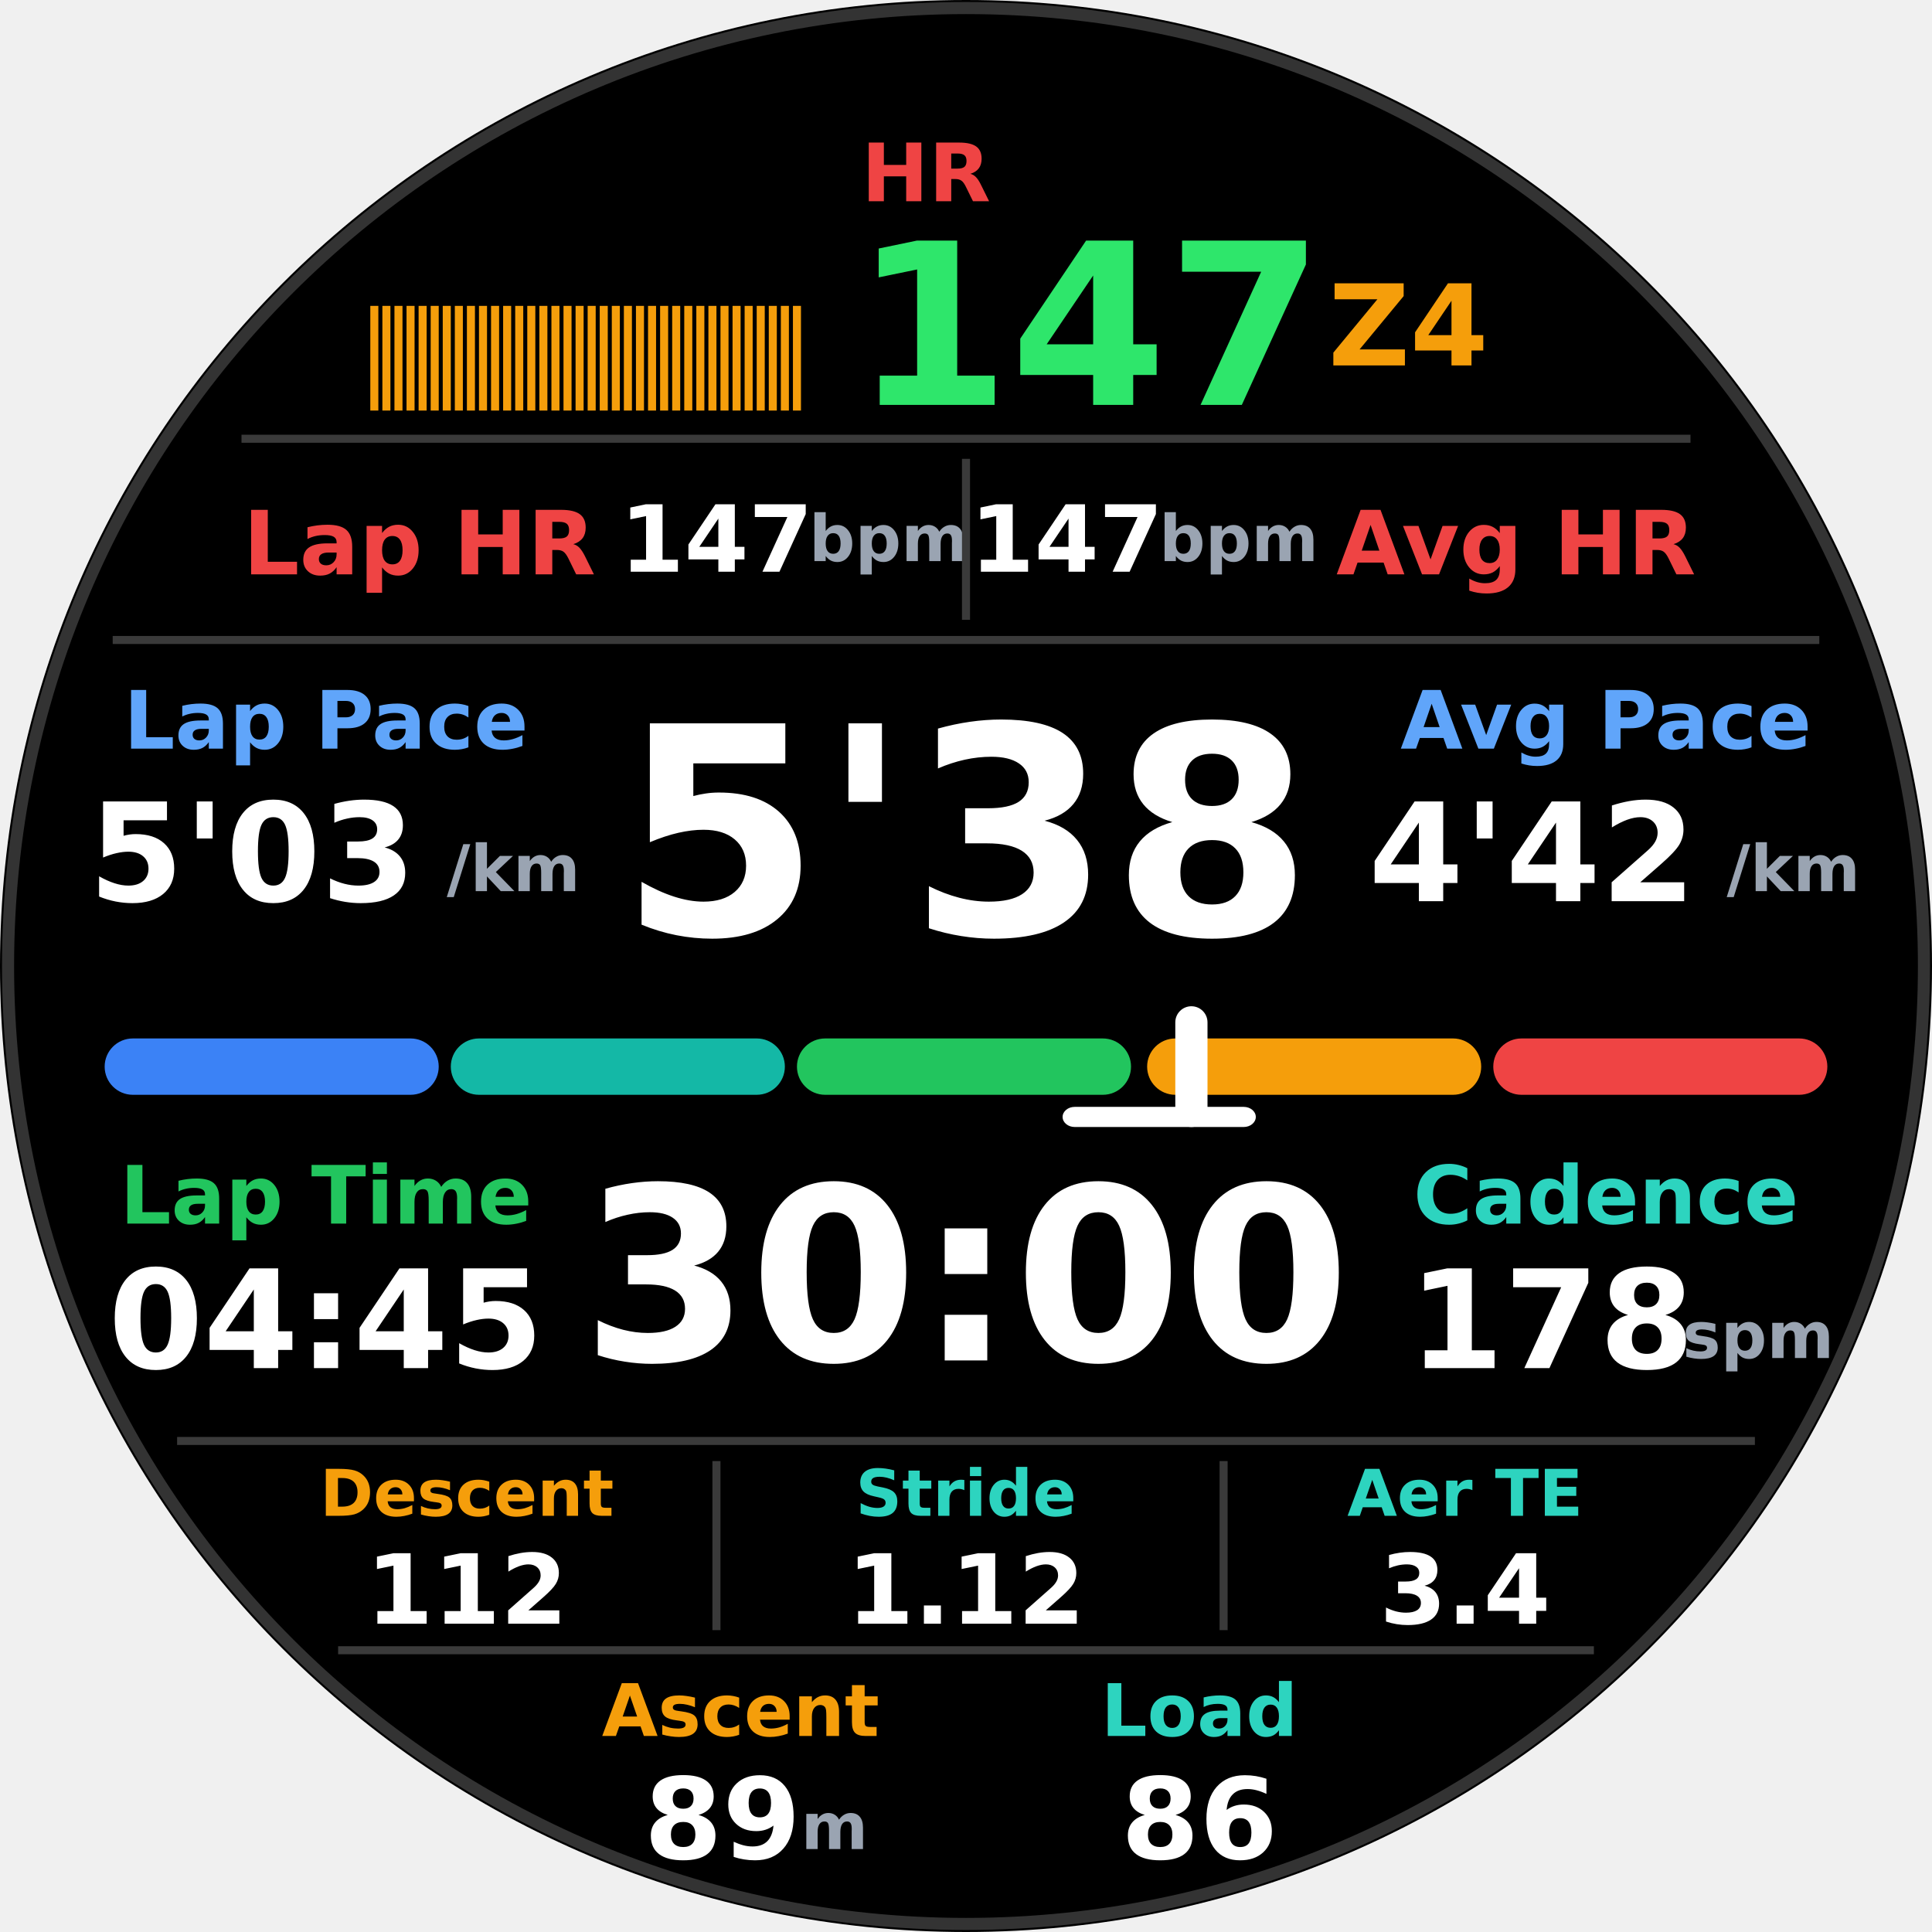
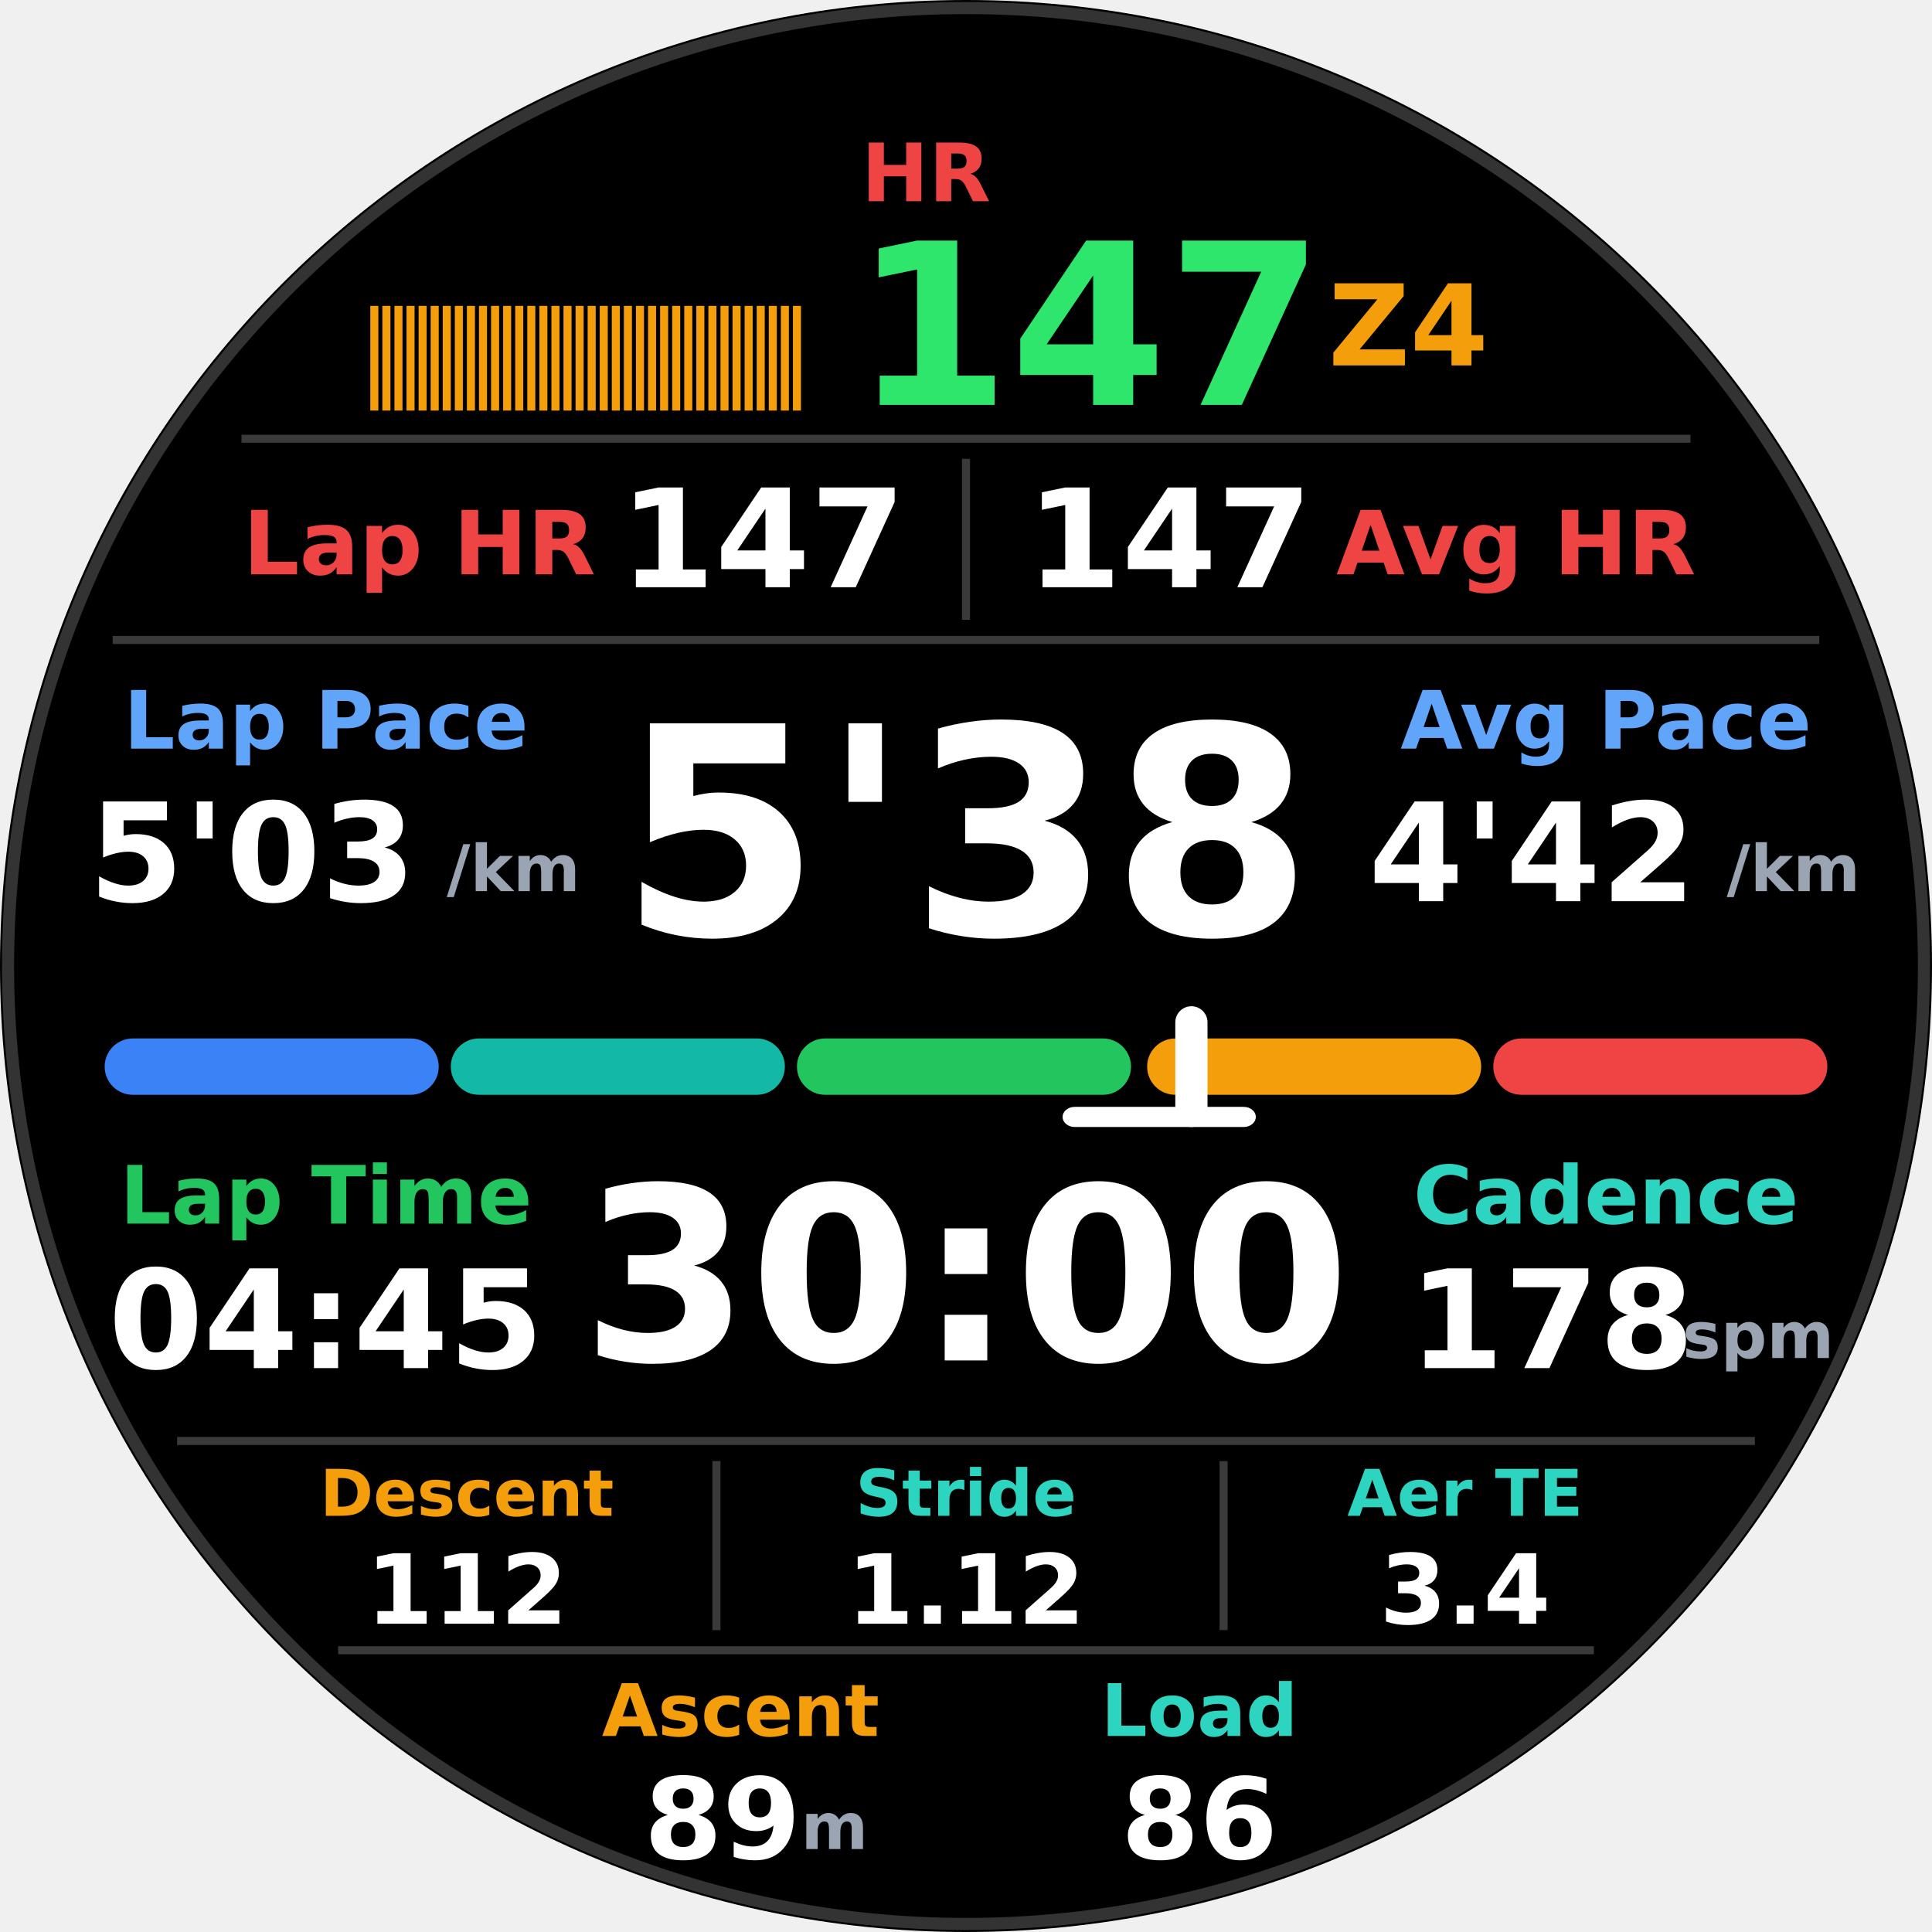
<svg xmlns="http://www.w3.org/2000/svg" width="480" height="480" viewBox="0 0 480 480">
  <defs>
    <clipPath id="round7">
      <circle cx="240" cy="240" r="240" />
    </clipPath>
  </defs>
  <circle cx="240" cy="240" r="239" fill="#000" />
  <g clip-path="url(#round7)">
    <rect x="0" y="0" width="480" height="480" rx="0" fill="#000000" />
    <rect x="60" y="108" width="360" height="2" rx="0" fill="#3a3a3a" />
    <rect x="28" y="158" width="424" height="2" rx="0" fill="#3a3a3a" />
    <rect x="44" y="357" width="392" height="2" rx="0" fill="#3a3a3a" />
    <rect x="84" y="409" width="312" height="2" rx="0" fill="#3a3a3a" />
    <rect x="92" y="76" width="2" height="26" rx="0" fill="#f59e0b" />
    <rect x="95" y="76" width="2" height="26" rx="0" fill="#f59e0b" />
    <rect x="98" y="76" width="2" height="26" rx="0" fill="#f59e0b" />
    <rect x="101" y="76" width="2" height="26" rx="0" fill="#f59e0b" />
    <rect x="104" y="76" width="2" height="26" rx="0" fill="#f59e0b" />
    <rect x="107" y="76" width="2" height="26" rx="0" fill="#f59e0b" />
    <rect x="110" y="76" width="2" height="26" rx="0" fill="#f59e0b" />
    <rect x="113" y="76" width="2" height="26" rx="0" fill="#f59e0b" />
    <rect x="116" y="76" width="2" height="26" rx="0" fill="#f59e0b" />
    <rect x="119" y="76" width="2" height="26" rx="0" fill="#f59e0b" />
    <rect x="122" y="76" width="2" height="26" rx="0" fill="#f59e0b" />
    <rect x="125" y="76" width="2" height="26" rx="0" fill="#f59e0b" />
    <rect x="128" y="76" width="2" height="26" rx="0" fill="#f59e0b" />
    <rect x="131" y="76" width="2" height="26" rx="0" fill="#f59e0b" />
    <rect x="134" y="76" width="2" height="26" rx="0" fill="#f59e0b" />
    <rect x="137" y="76" width="2" height="26" rx="0" fill="#f59e0b" />
    <rect x="140" y="76" width="2" height="26" rx="0" fill="#f59e0b" />
    <rect x="143" y="76" width="2" height="26" rx="0" fill="#f59e0b" />
    <rect x="146" y="76" width="2" height="26" rx="0" fill="#f59e0b" />
    <rect x="149" y="76" width="2" height="26" rx="0" fill="#f59e0b" />
    <rect x="152" y="76" width="2" height="26" rx="0" fill="#f59e0b" />
    <rect x="155" y="76" width="2" height="26" rx="0" fill="#f59e0b" />
    <rect x="158" y="76" width="2" height="26" rx="0" fill="#f59e0b" />
    <rect x="161" y="76" width="2" height="26" rx="0" fill="#f59e0b" />
    <rect x="164" y="76" width="2" height="26" rx="0" fill="#f59e0b" />
    <rect x="167" y="76" width="2" height="26" rx="0" fill="#f59e0b" />
    <rect x="170" y="76" width="2" height="26" rx="0" fill="#f59e0b" />
    <rect x="173" y="76" width="2" height="26" rx="0" fill="#f59e0b" />
    <rect x="176" y="76" width="2" height="26" rx="0" fill="#f59e0b" />
    <rect x="179" y="76" width="2" height="26" rx="0" fill="#f59e0b" />
    <rect x="182" y="76" width="2" height="26" rx="0" fill="#f59e0b" />
    <rect x="185" y="76" width="2" height="26" rx="0" fill="#f59e0b" />
    <rect x="188" y="76" width="2" height="26" rx="0" fill="#f59e0b" />
    <rect x="191" y="76" width="2" height="26" rx="0" fill="#f59e0b" />
    <rect x="194" y="76" width="2" height="26" rx="0" fill="#f59e0b" />
    <rect x="197" y="76" width="2" height="26" rx="0" fill="#f59e0b" />
    <text x="214" y="50" text-anchor="start" font-size="20" fill="#ef4444" font-family="'DejaVu Sans',Arial,sans-serif" font-weight="600">HR</text>
    <text x="212" y="100.6" text-anchor="start" font-size="56" fill="#2ee66b" font-family="'DejaVu Sans',Arial,sans-serif" font-weight="600">147</text>
    <text x="148" y="142.7" text-anchor="end" font-size="22" fill="#ef4444" font-family="'DejaVu Sans',Arial,sans-serif" font-weight="600">Lap HR</text>
-     <text x="154" y="142.05" text-anchor="start" font-size="23" fill="#ffffff" font-family="'DejaVu Sans',Arial,sans-serif" font-weight="600">147</text>
-     <text x="201" y="139.4" text-anchor="start" font-size="16" fill="#9aa4b2" font-family="'DejaVu Sans',Arial,sans-serif" font-weight="600">bpm</text>
+     <text x="154" y="145.9" text-anchor="start" font-size="34" fill="#ffffff" font-family="'DejaVu Sans',Arial,sans-serif" font-weight="600">147</text>
    <text x="332" y="142.7" text-anchor="start" font-size="22" fill="#ef4444" font-family="'DejaVu Sans',Arial,sans-serif" font-weight="600">Avg HR</text>
-     <text x="241" y="142.05" text-anchor="start" font-size="23" fill="#ffffff" font-family="'DejaVu Sans',Arial,sans-serif" font-weight="600">147</text>
-     <text x="288" y="139.4" text-anchor="start" font-size="16" fill="#9aa4b2" font-family="'DejaVu Sans',Arial,sans-serif" font-weight="600">bpm</text>
+     <text x="326" y="145.9" text-anchor="end" font-size="34" fill="#ffffff" font-family="'DejaVu Sans',Arial,sans-serif" font-weight="600">147</text>
    <text x="81" y="186" text-anchor="middle" font-size="20" fill="#60a5fa" font-family="'DejaVu Sans',Arial,sans-serif" font-weight="600">Lap Pace</text>
    <text x="22" y="223.9" text-anchor="start" font-size="34" fill="#ffffff" font-family="'DejaVu Sans',Arial,sans-serif" font-weight="600">5'03</text>
    <text x="111" y="221.4" text-anchor="start" font-size="16" fill="#9aa4b2" font-family="'DejaVu Sans',Arial,sans-serif" font-weight="600">/km</text>
    <text x="240" y="232.2" text-anchor="middle" font-size="72" fill="#ffffff" font-family="'DejaVu Sans',Arial,sans-serif" font-weight="600">5'38</text>
    <text x="399" y="186" text-anchor="middle" font-size="20" fill="#60a5fa" font-family="'DejaVu Sans',Arial,sans-serif" font-weight="600">Avg Pace</text>
    <text x="340" y="223.9" text-anchor="start" font-size="34" fill="#ffffff" font-family="'DejaVu Sans',Arial,sans-serif" font-weight="600">4'42</text>
    <text x="429" y="221.4" text-anchor="start" font-size="16" fill="#9aa4b2" font-family="'DejaVu Sans',Arial,sans-serif" font-weight="600">/km</text>
    <text x="81" y="304" text-anchor="middle" font-size="20" fill="#22c55e" font-family="'DejaVu Sans',Arial,sans-serif" font-weight="600">Lap Time</text>
    <text x="81" y="339.9" text-anchor="middle" font-size="34" fill="#ffffff" font-family="'DejaVu Sans',Arial,sans-serif" font-weight="600">04:45</text>
    <text x="240" y="338" text-anchor="middle" font-size="60" fill="#ffffff" font-family="'DejaVu Sans',Arial,sans-serif" font-weight="600">30:00</text>
    <text x="399" y="304" text-anchor="middle" font-size="20" fill="#2dd4bf" font-family="'DejaVu Sans',Arial,sans-serif" font-weight="600">Cadence</text>
    <text x="350" y="339.9" text-anchor="start" font-size="34" fill="#ffffff" font-family="'DejaVu Sans',Arial,sans-serif" font-weight="600">178</text>
    <text x="418" y="337.4" text-anchor="start" font-size="16" fill="#9aa4b2" font-family="'DejaVu Sans',Arial,sans-serif" font-weight="600">spm</text>
    <text x="116" y="376.6" text-anchor="middle" font-size="16" fill="#f59e0b" font-family="'DejaVu Sans',Arial,sans-serif" font-weight="600">Descent</text>
    <text x="240" y="376.6" text-anchor="middle" font-size="16" fill="#2dd4bf" font-family="'DejaVu Sans',Arial,sans-serif" font-weight="600">Stride</text>
    <text x="364" y="376.6" text-anchor="middle" font-size="16" fill="#2dd4bf" font-family="'DejaVu Sans',Arial,sans-serif" font-weight="600">Aer TE</text>
    <text x="184" y="431.3" text-anchor="middle" font-size="18" fill="#f59e0b" font-family="'DejaVu Sans',Arial,sans-serif" font-weight="600">Ascent</text>
    <text x="160" y="461.8" text-anchor="start" font-size="28" fill="#ffffff" font-family="'DejaVu Sans',Arial,sans-serif" font-weight="600">89</text>
    <text x="199" y="459.4" text-anchor="start" font-size="16" fill="#9aa4b2" font-family="'DejaVu Sans',Arial,sans-serif" font-weight="600">m</text>
    <text x="298" y="431.3" text-anchor="middle" font-size="18" fill="#2dd4bf" font-family="'DejaVu Sans',Arial,sans-serif" font-weight="600">Load</text>
    <rect x="239" y="114" width="2" height="40" rx="0" fill="#3a3a3a" />
    <rect x="177" y="363" width="2" height="42" rx="0" fill="#3a3a3a" />
    <rect x="303" y="363" width="2" height="42" rx="0" fill="#3a3a3a" />
    <text x="330" y="90.8" text-anchor="start" font-size="28" fill="#f59e0b" font-family="'DejaVu Sans',Arial,sans-serif" font-weight="600">Z4</text>
    <rect x="26" y="258" width="83" height="14" rx="7" fill="#3b82f6" />
    <rect x="112" y="258" width="83" height="14" rx="7" fill="#14b8a6" />
    <rect x="198" y="258" width="83" height="14" rx="7" fill="#22c55e" />
    <rect x="285" y="258" width="83" height="14" rx="7" fill="#f59e0b" />
    <rect x="371" y="258" width="83" height="14" rx="7" fill="#ef4444" />
    <rect x="264" y="275" width="48" height="5" rx="3" fill="#ffffff" />
    <rect x="292" y="250" width="8" height="30" rx="4" fill="#ffffff" />
    <text x="116" y="403.4" text-anchor="middle" font-size="24" fill="#ffffff" font-family="'DejaVu Sans',Arial,sans-serif" font-weight="600">112</text>
    <text x="240" y="403.4" text-anchor="middle" font-size="24" fill="#ffffff" font-family="'DejaVu Sans',Arial,sans-serif" font-weight="600">1.12</text>
    <text x="364" y="403.4" text-anchor="middle" font-size="24" fill="#ffffff" font-family="'DejaVu Sans',Arial,sans-serif" font-weight="600">3.4</text>
    <text x="298" y="461.8" text-anchor="middle" font-size="28" fill="#ffffff" font-family="'DejaVu Sans',Arial,sans-serif" font-weight="600">86</text>
  </g>
  <circle cx="240" cy="240" r="238" fill="none" stroke="#333" stroke-width="3" />
</svg>
